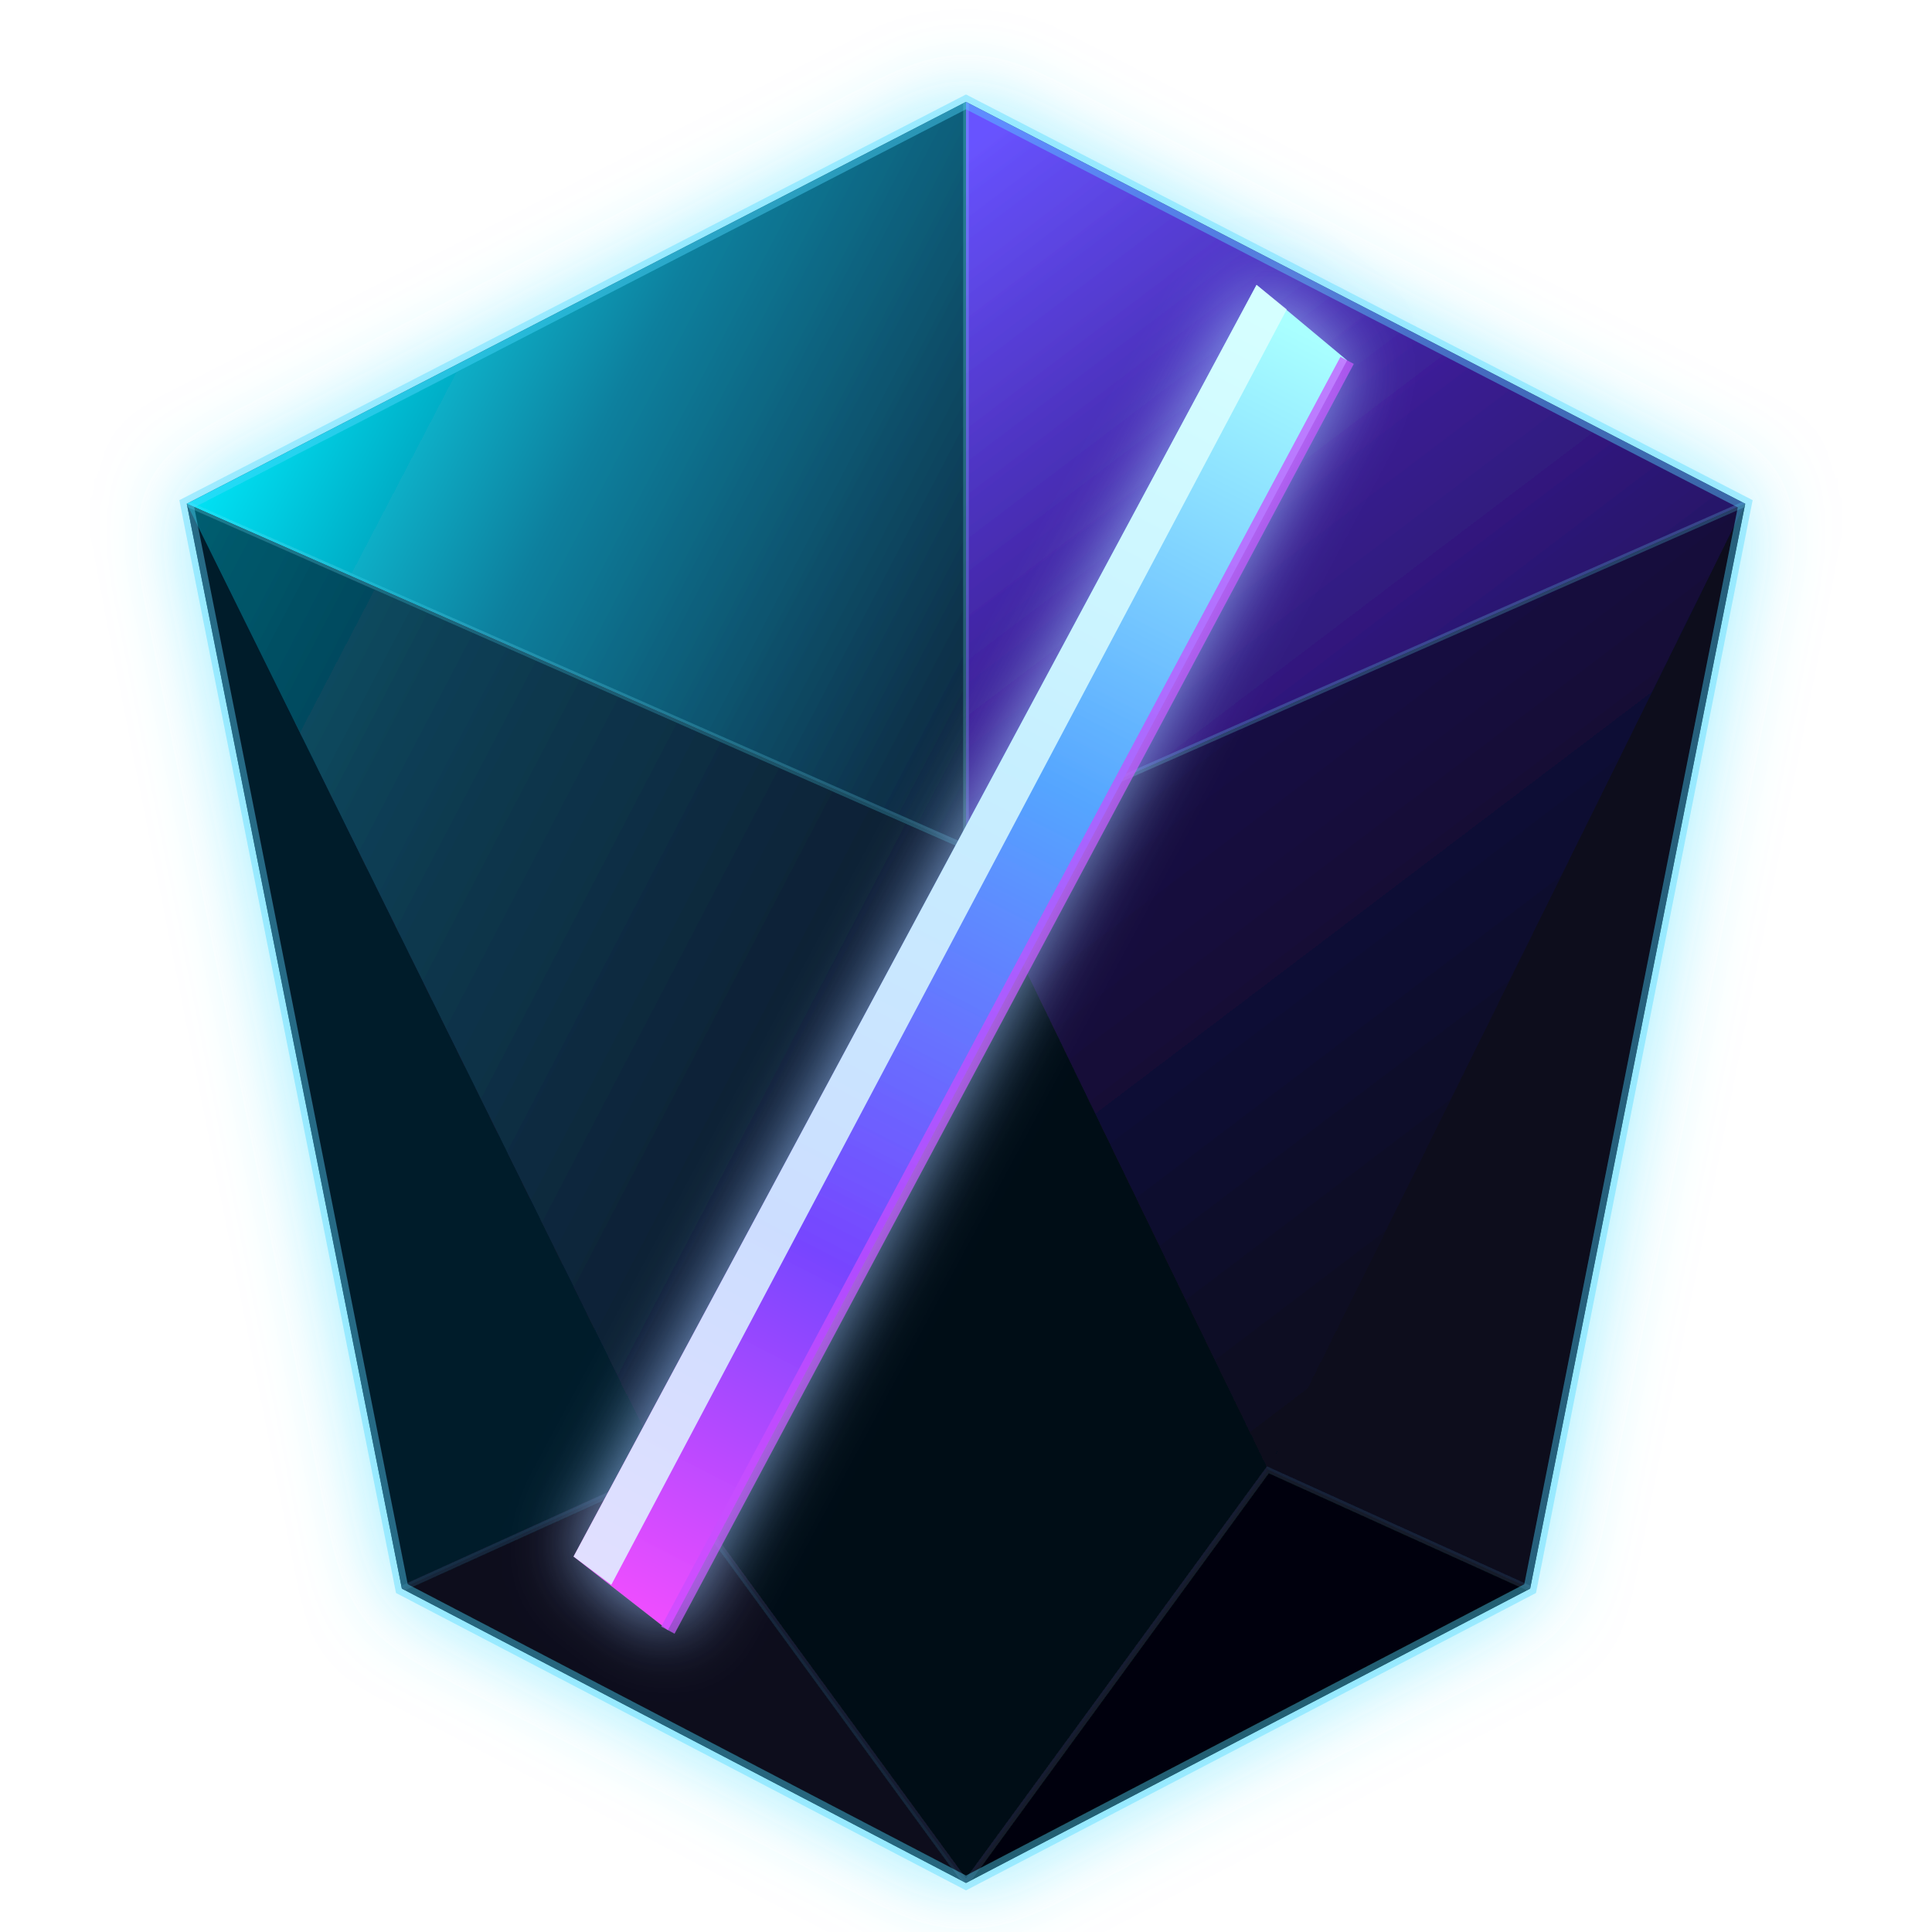
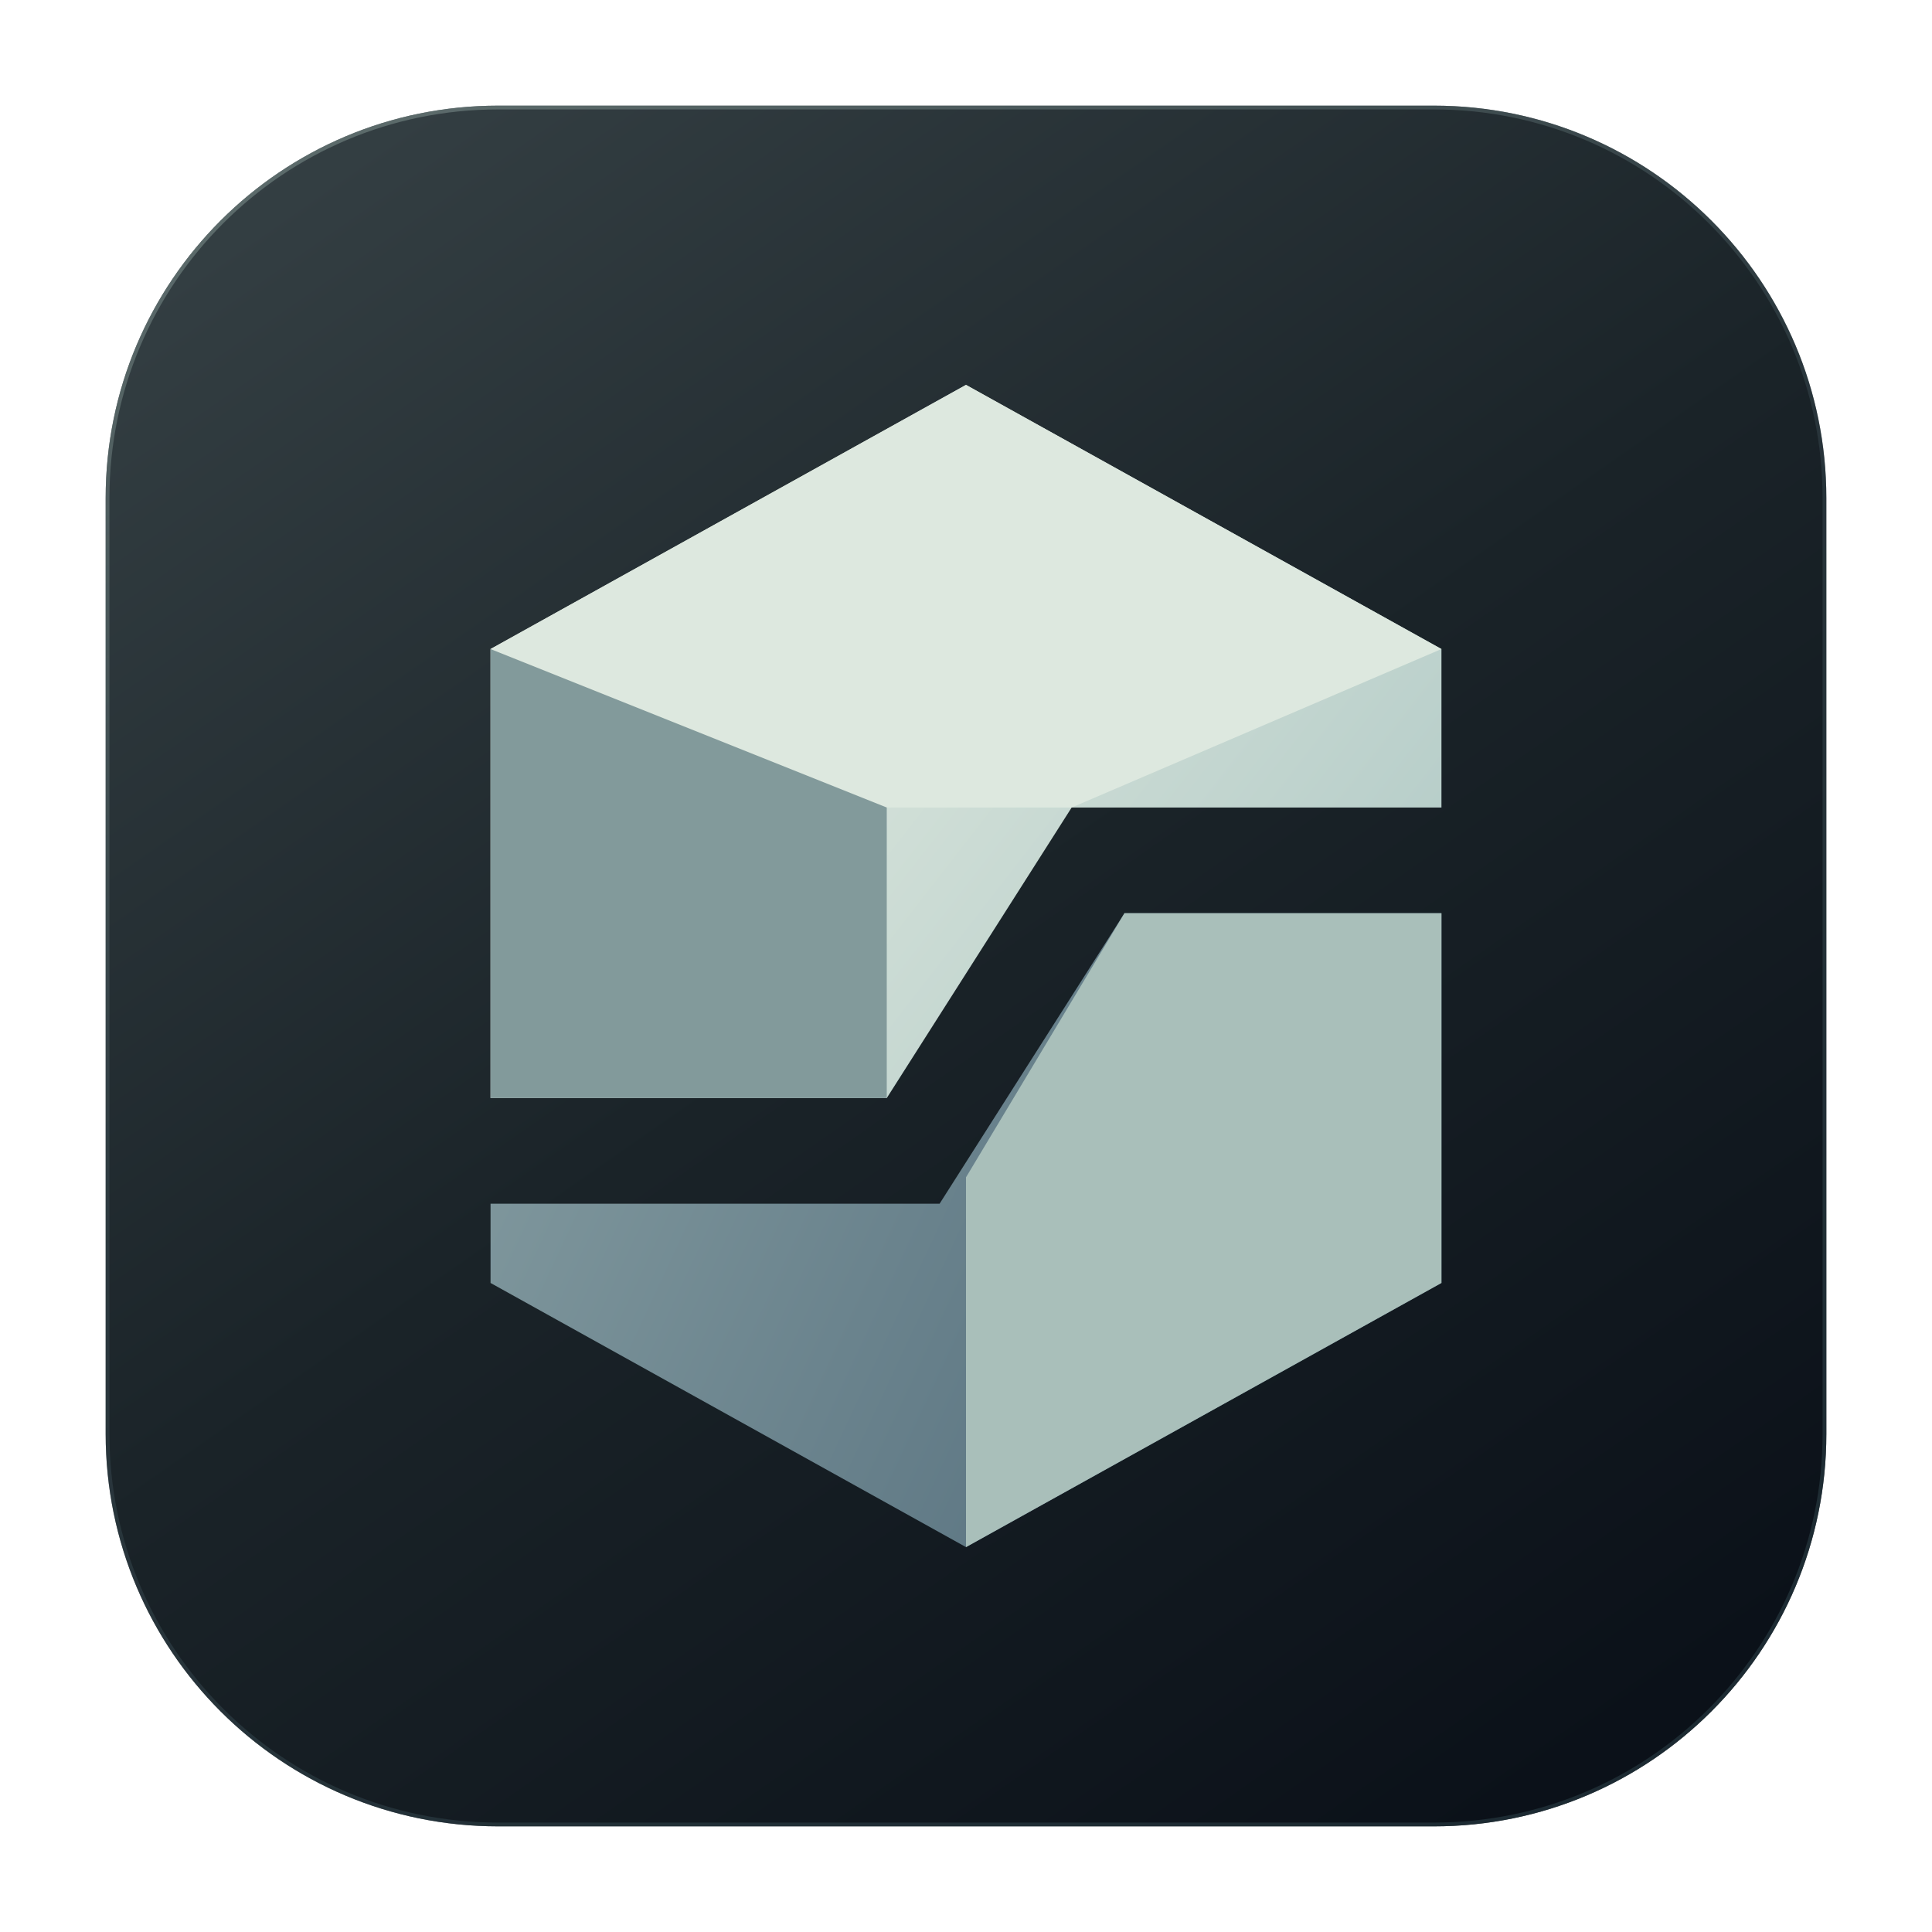
<svg xmlns="http://www.w3.org/2000/svg" width="1024" height="1024" viewBox="0 0 1024 1024" fill="none">
  <defs>
-     <linearGradient id="gem-base" x1="154" y1="154" x2="820" y2="918" gradientUnits="userSpaceOnUse">
-       <stop stop-color="#102B48" />
-       <stop offset="0.34" stop-color="#081426" />
-       <stop offset="0.72" stop-color="#030814" />
-       <stop offset="1" stop-color="#01030A" />
+     <linearGradient id="silver" x1="3" y1="1" x2="21" y2="15" gradientUnits="userSpaceOnUse">
+       <stop stop-color="#F0F4E8" />
+       <stop offset="1" stop-color="#ADC7C4" />
    </linearGradient>
-     <linearGradient id="gem-left" x1="104" y1="254" x2="518" y2="470" gradientUnits="userSpaceOnUse">
-       <stop stop-color="#00E5F7" />
-       <stop offset="0.38" stop-color="#0C809E" />
-       <stop offset="1" stop-color="#0A1930" />
+     <linearGradient id="slate" x1="3" y1="16" x2="18" y2="23" gradientUnits="userSpaceOnUse">
+       <stop stop-color="#7E969C" />
+       <stop offset="1" stop-color="#526C7B" />
    </linearGradient>
-     <linearGradient id="gem-right" x1="512" y1="78" x2="900" y2="590" gradientUnits="userSpaceOnUse">
-       <stop stop-color="#6853FF" />
-       <stop offset="0.4" stop-color="#391C91" />
-       <stop offset="1" stop-color="#080D22" />
+   </defs>
+   <defs>
+     <linearGradient id="tile" x1="176" y1="64" x2="800" y2="960" gradientUnits="userSpaceOnUse">
+       <stop stop-color="#343F43" />
+       <stop offset="0.5" stop-color="#1A2328" />
+       <stop offset="1" stop-color="#0B1119" />
    </linearGradient>
-     <linearGradient id="cut" x1="678" y1="170" x2="328" y2="850" gradientUnits="userSpaceOnUse">
-       <stop stop-color="#A9FFFF" />
-       <stop offset="0.36" stop-color="#55A5FF" />
-       <stop offset="0.72" stop-color="#7745FF" />
-       <stop offset="1" stop-color="#EF4EFF" />
+     <linearGradient id="rim" x1="256" y1="56" x2="704" y2="968" gradientUnits="userSpaceOnUse">
+       <stop stop-color="#70817F" stop-opacity="0.65" />
+       <stop offset="0.45" stop-color="#3E5057" stop-opacity="0.4" />
+       <stop offset="1" stop-color="#25363E" stop-opacity="0.7" />
    </linearGradient>
-     <filter id="gem-glow" x="18" y="0" width="988" height="1024" filterUnits="userSpaceOnUse">
-       <feGaussianBlur stdDeviation="22" result="blur" />
-       <feColorMatrix in="blur" type="matrix" values="0 0 0 0 0.05 0 0 0 0 0.72 0 0 0 0 1 0 0 0 0.55 0" />
-       <feBlend in="SourceGraphic" />
-     </filter>
-     <filter id="cut-glow" x="244" y="90" width="522" height="850" filterUnits="userSpaceOnUse">
-       <feGaussianBlur stdDeviation="18" result="blur" />
-       <feColorMatrix in="blur" type="matrix" values="0 0 0 0 0.35 0 0 0 0 0.56 0 0 0 0 1 0 0 0 0.86 0" />
-       <feBlend in="SourceGraphic" />
-     </filter>
-     <clipPath id="gem-shape">
-       <path d="M512 54L925 267L811 842L512 998L213 842L99 267L512 54Z" />
-     </clipPath>
  </defs>
-   <g filter="url(#gem-glow)">
-     <path d="M512 54L925 267L811 842L512 998L213 842L99 267L512 54Z" fill="url(#gem-base)" />
-     <g clip-path="url(#gem-shape)">
-       <path d="M512 54L99 267L512 449V54Z" fill="url(#gem-left)" />
-       <path d="M512 54L925 267L512 449V54Z" fill="url(#gem-right)" />
-       <path d="M99 267L512 449L352 779L213 842L99 267Z" fill="#061A2C" />
-       <path d="M925 267L512 449L672 779L811 842L925 267Z" fill="#07091B" />
-       <path d="M213 842L352 779L512 998L213 842Z" fill="#07111F" />
-       <path d="M811 842L672 779L512 998L811 842Z" fill="#02050D" />
-       <path d="M512 449L352 779L512 998L672 779L512 449Z" fill="#030713" />
-       <path d="M99 267L512 449L352 779L99 267Z" fill="url(#gem-left)" opacity="0.34" />
-       <path d="M925 267L512 449L672 779L925 267Z" fill="url(#gem-right)" opacity="0.42" />
-       <path d="M512 54L512 449" stroke="#8CF5FF" stroke-opacity="0.22" stroke-width="3" />
-       <path d="M99 267L512 449L925 267" stroke="#6FE9FF" stroke-opacity="0.22" stroke-width="3" />
-       <path d="M213 842L352 779L512 998L672 779L811 842" stroke="#537FA8" stroke-opacity="0.2" stroke-width="3" />
-     </g>
-     <path d="M512 54L925 267L811 842L512 998L213 842L99 267L512 54Z" stroke="#54DAFF" stroke-opacity="0.42" stroke-width="7" />
-   </g>
-   <g filter="url(#cut-glow)">
-     <path d="M666 151L714 191L354 864L304 825L666 151Z" fill="url(#cut)" />
-     <path d="M666 151L682 164L324 840L304 825L666 151Z" fill="#DFFFFF" fill-opacity="0.82" />
-     <path d="M714 191L354 864" stroke="#C84EFF" stroke-opacity="0.72" stroke-width="8" />
+   <rect x="56" y="56" width="912" height="912" rx="208" fill="url(#tile)" />
+   <rect x="57" y="57" width="910" height="910" rx="207" stroke="url(#rim)" stroke-width="2" />
+   <g transform="translate(176 176) scale(28)">
+     <path d="M12 1L21 6V9H14L10.5 14.5H3V6L12 1Z" fill="url(#silver)" />
+     <path d="M12 1L21 6L14 9H10.5L3 6L12 1Z" fill="#DDE8DF" />
+     <path d="M3 6L10.5 9V14.5H3V6Z" fill="#829A9B" />
+     <path d="M15 11H21V18L12 23L3 18V16.5H11.5L15 11Z" fill="url(#slate)" />
+     <path d="M15 11H21V18L12 23V16L15 11Z" fill="#A9BFBA" />
  </g>
</svg>
